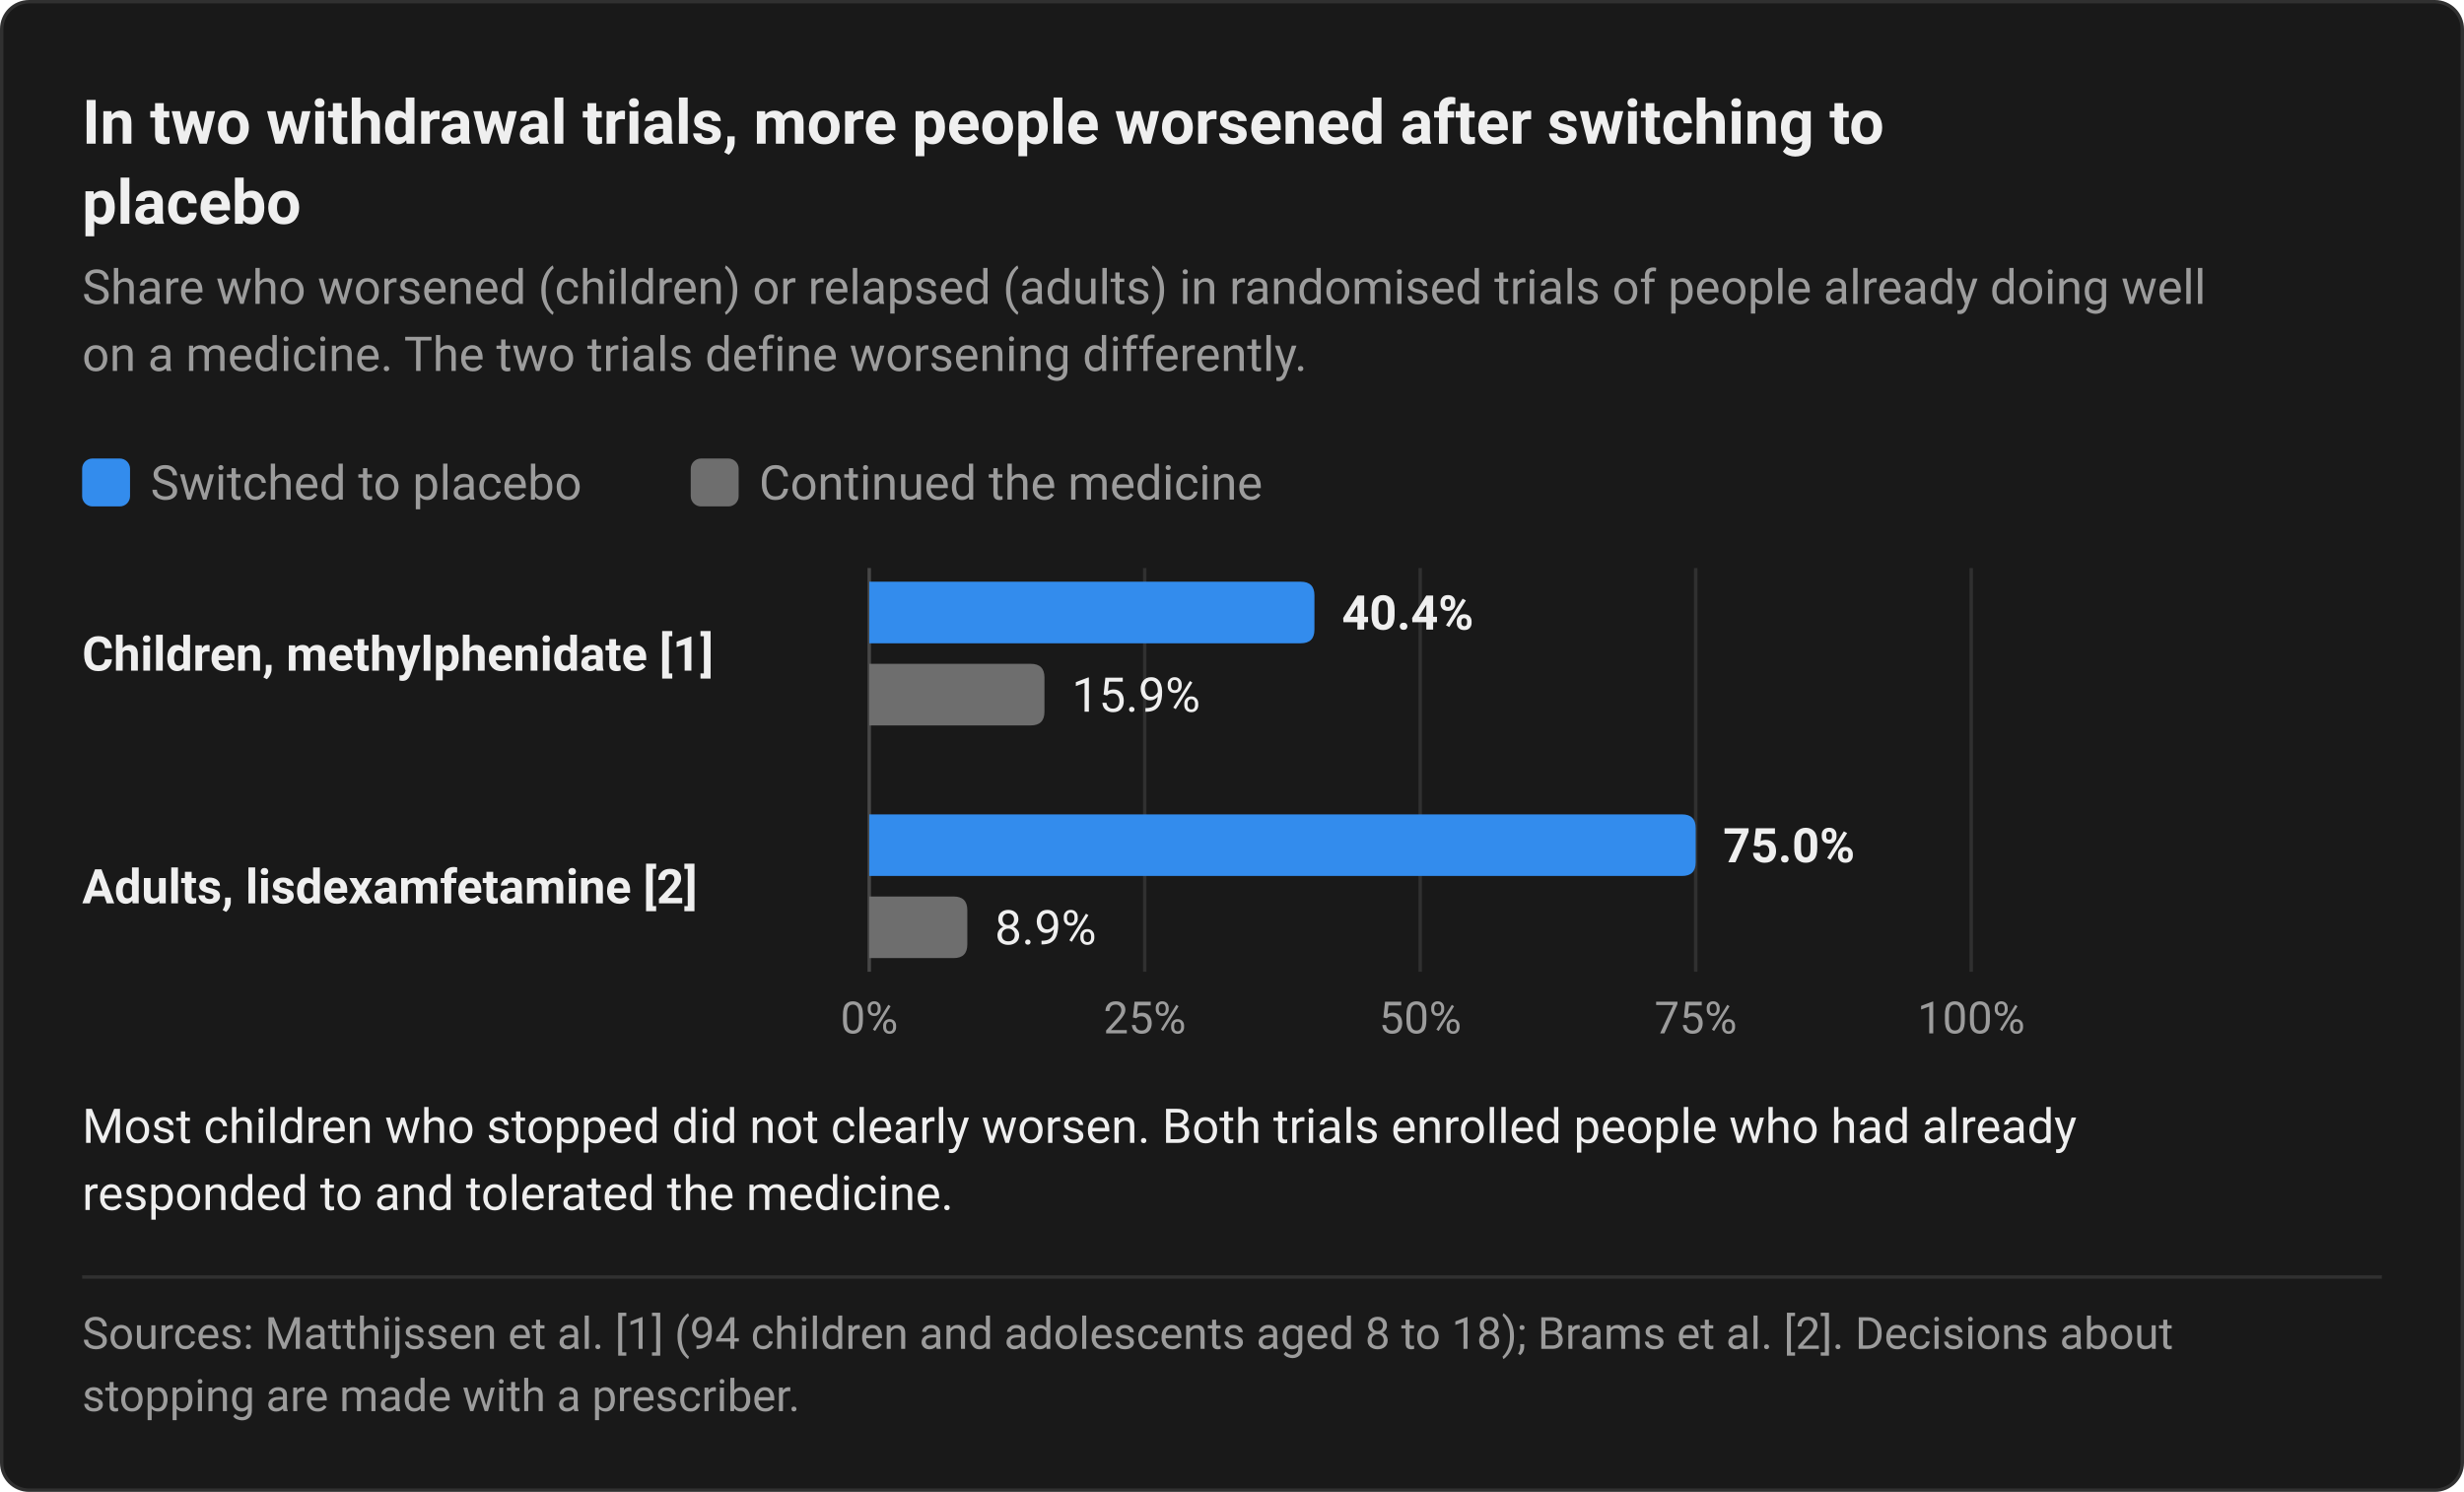
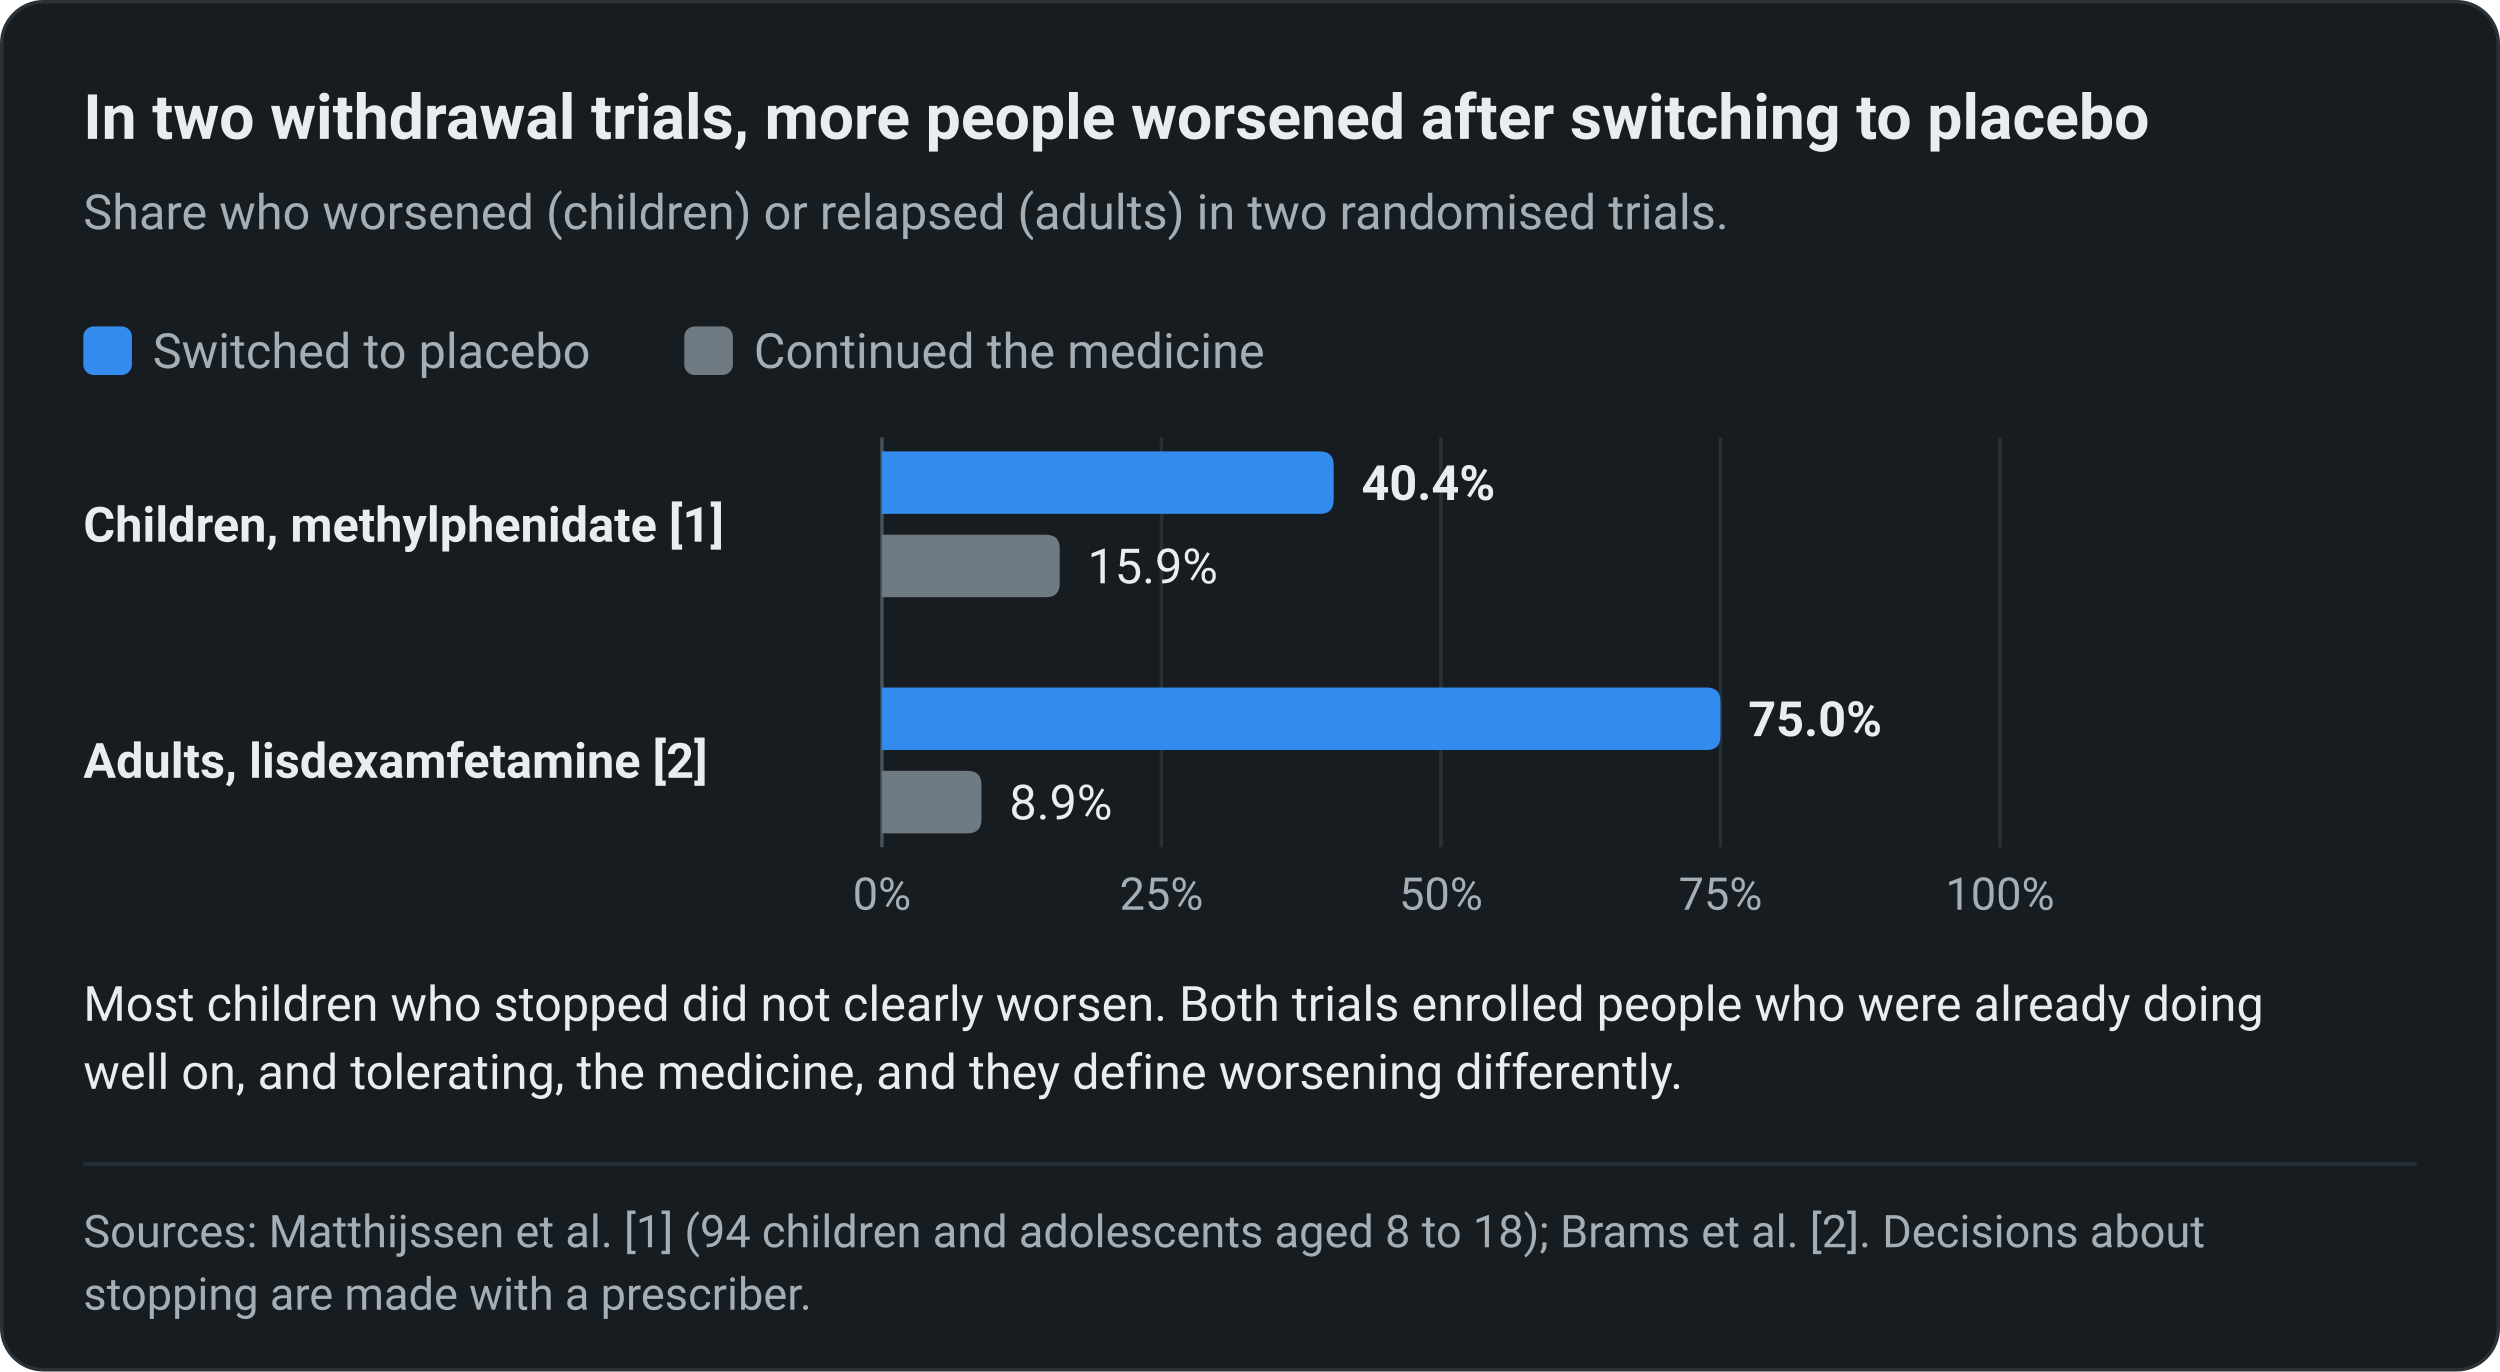
- <svg xmlns="http://www.w3.org/2000/svg" viewBox="0 0 720 436" width="720" height="436" role="img" aria-labelledby="title desc" font-family="system-ui, -apple-system, &quot;Segoe UI&quot;, Roboto, sans-serif">
-   <rect x="0.5" y="0.5" width="719" height="435" rx="8" fill="#191919" stroke="#303030" stroke-width="1" />
-   <text x="24.0" y="42.0" font-size="18" font-weight="650" fill="#efefef" text-anchor="start">In two withdrawal trials, more people worsened after switching to</text>
-   <text x="24.0" y="65.4" font-size="18" font-weight="650" fill="#efefef" text-anchor="start">placebo</text>
-   <text x="24.0" y="88.8" font-size="14" font-weight="400" fill="#9c9c9c" text-anchor="start">Share who worsened (children) or relapsed (adults) in randomised trials of people already doing well</text>
-   <text x="24.0" y="108.4" font-size="14" font-weight="400" fill="#9c9c9c" text-anchor="start">on a medicine. The two trials define worsening differently.</text>
-   <rect x="24" y="134.0" width="14" height="14" rx="3" fill="#338ced" />
-   <text x="44.0" y="146.0" font-size="14" font-weight="400" fill="#9c9c9c" text-anchor="start">Switched to placebo</text>
-   <rect x="201.84" y="134.0" width="14" height="14" rx="3" fill="#6e6e6e" />
-   <text x="221.8" y="146.0" font-size="14" font-weight="400" fill="#9c9c9c" text-anchor="start">Continued the medicine</text>
-   <line x1="254.0" x2="254.0" y1="166.0" y2="284.0" stroke="#474747" stroke-width="1" />
-   <text x="254.0" y="302.0" font-size="13" font-weight="400" fill="#9c9c9c" text-anchor="middle">0%</text>
-   <line x1="334.5" x2="334.5" y1="166.0" y2="284.0" stroke="#303030" stroke-width="1" />
-   <text x="334.5" y="302.0" font-size="13" font-weight="400" fill="#9c9c9c" text-anchor="middle">25%</text>
-   <line x1="415.0" x2="415.0" y1="166.0" y2="284.0" stroke="#303030" stroke-width="1" />
-   <text x="415.0" y="302.0" font-size="13" font-weight="400" fill="#9c9c9c" text-anchor="middle">50%</text>
-   <line x1="495.5" x2="495.5" y1="166.0" y2="284.0" stroke="#303030" stroke-width="1" />
-   <text x="495.5" y="302.0" font-size="13" font-weight="400" fill="#9c9c9c" text-anchor="middle">75%</text>
-   <line x1="576.0" x2="576.0" y1="166.0" y2="284.0" stroke="#303030" stroke-width="1" />
-   <text x="576.0" y="302.0" font-size="13" font-weight="400" fill="#9c9c9c" text-anchor="middle">100%</text>
-   <text x="24.0" y="196.0" font-size="14" font-weight="600" fill="#efefef" text-anchor="start">Children, methylphenidate [1]</text>
-   <path d="M254.00,170.00 H380.09 Q384.09,170.00 384.09,174.00 V184.00 Q384.09,188.00 380.09,188.00 H254.00 Z" fill="#338ced" />
-   <text x="392.1" y="184.0" font-size="14" font-weight="600" fill="#efefef" text-anchor="start">40.4% </text>
-   <path d="M254.00,194.00 H301.20 Q305.20,194.00 305.20,198.00 V208.00 Q305.20,212.00 301.20,212.00 H254.00 Z" fill="#6e6e6e" />
-   <text x="313.2" y="208.0" font-size="14" font-weight="400" fill="#efefef" text-anchor="start">15.9% </text>
-   <text x="24.0" y="264.0" font-size="14" font-weight="600" fill="#efefef" text-anchor="start">Adults, lisdexamfetamine [2]</text>
-   <path d="M254.00,238.00 H491.50 Q495.50,238.00 495.50,242.00 V252.00 Q495.50,256.00 491.50,256.00 H254.00 Z" fill="#338ced" />
-   <text x="503.5" y="252.0" font-size="14" font-weight="600" fill="#efefef" text-anchor="start">75.0% </text>
-   <path d="M254.00,262.00 H278.66 Q282.66,262.00 282.66,266.00 V276.00 Q282.66,280.00 278.66,280.00 H254.00 Z" fill="#6e6e6e" />
-   <text x="290.7" y="276.0" font-size="14" font-weight="400" fill="#efefef" text-anchor="start">8.9% </text>
-   <text x="24.0" y="334.0" font-size="14" font-weight="400" fill="#efefef" text-anchor="start">Most children who stopped did not clearly worsen. Both trials enrolled people who had already</text>
-   <text x="24.0" y="353.6" font-size="14" font-weight="400" fill="#efefef" text-anchor="start">responded to and tolerated the medicine.</text>
-   <line x1="24" x2="696" y1="373.2" y2="373.2" stroke="#303030" stroke-width="1" />
-   <text x="24.0" y="394.2" font-size="13" font-weight="400" fill="#9c9c9c" text-anchor="start">Sources: Matthijssen et al. [1] (94 children and adolescents aged 8 to 18); Brams et al. [2]. Decisions about</text>
-   <text x="24.0" y="412.4" font-size="13" font-weight="400" fill="#9c9c9c" text-anchor="start">stopping are made with a prescriber.</text>
+ <svg xmlns="http://www.w3.org/2000/svg" viewBox="0 0 720 395" width="720" height="395" role="img" aria-labelledby="t d" font-family="system-ui, -apple-system, &quot;Segoe UI&quot;, Roboto, sans-serif">
+   <rect x="0.5" y="0.5" width="719" height="394" rx="12" fill="#171c20" stroke="#2a3238" stroke-width="1" />
+   <text x="24.0" y="40.0" font-size="18" font-weight="600" fill="#e8edf0" text-anchor="start">In two withdrawal trials, more people worsened after switching to placebo</text>
+   <text x="24.0" y="66.0" font-size="14" font-weight="400" fill="#a3aeb7" text-anchor="start">Share who worsened (children) or relapsed (adults) in two randomised trials.</text>
+   <rect x="24" y="94" width="14" height="14" rx="3" fill="#338ced" />
+   <text x="44.0" y="106.0" font-size="14" font-weight="400" fill="#a3aeb7" text-anchor="start">Switched to placebo</text>
+   <rect x="197.08" y="94" width="14" height="14" rx="3" fill="#6f7a83" />
+   <text x="217.1" y="106.0" font-size="14" font-weight="400" fill="#a3aeb7" text-anchor="start">Continued the medicine</text>
+   <line x1="254.0" x2="254.0" y1="126.0" y2="244.0" stroke="#46515a" stroke-width="1" />
+   <text x="254.0" y="262.0" font-size="13" font-weight="400" fill="#a3aeb7" text-anchor="middle">0%</text>
+   <line x1="334.5" x2="334.5" y1="126.0" y2="244.0" stroke="#283037" stroke-width="1" />
+   <text x="334.5" y="262.0" font-size="13" font-weight="400" fill="#a3aeb7" text-anchor="middle">25%</text>
+   <line x1="415.0" x2="415.0" y1="126.0" y2="244.0" stroke="#283037" stroke-width="1" />
+   <text x="415.0" y="262.0" font-size="13" font-weight="400" fill="#a3aeb7" text-anchor="middle">50%</text>
+   <line x1="495.5" x2="495.5" y1="126.0" y2="244.0" stroke="#283037" stroke-width="1" />
+   <text x="495.5" y="262.0" font-size="13" font-weight="400" fill="#a3aeb7" text-anchor="middle">75%</text>
+   <line x1="576.0" x2="576.0" y1="126.0" y2="244.0" stroke="#283037" stroke-width="1" />
+   <text x="576.0" y="262.0" font-size="13" font-weight="400" fill="#a3aeb7" text-anchor="middle">100%</text>
+   <text x="24.0" y="156.0" font-size="14" font-weight="600" fill="#e8edf0" text-anchor="start">Children, methylphenidate [1]</text>
+   <path d="M254.00,130.00 H380.09 Q384.09,130.00 384.09,134.00 V144.00 Q384.09,148.00 380.09,148.00 H254.00 Z" fill="#338ced" />
+   <text x="392.1" y="144.0" font-size="14" font-weight="600" fill="#e8edf0" text-anchor="start">40.4% </text>
+   <path d="M254.00,154.00 H301.20 Q305.20,154.00 305.20,158.00 V168.00 Q305.20,172.00 301.20,172.00 H254.00 Z" fill="#6f7a83" />
+   <text x="313.2" y="168.0" font-size="14" font-weight="400" fill="#e8edf0" text-anchor="start">15.9% </text>
+   <text x="24.0" y="224.0" font-size="14" font-weight="600" fill="#e8edf0" text-anchor="start">Adults, lisdexamfetamine [2]</text>
+   <path d="M254.00,198.00 H491.50 Q495.50,198.00 495.50,202.00 V212.00 Q495.50,216.00 491.50,216.00 H254.00 Z" fill="#338ced" />
+   <text x="503.5" y="212.0" font-size="14" font-weight="600" fill="#e8edf0" text-anchor="start">75.0% </text>
+   <path d="M254.00,222.00 H278.66 Q282.66,222.00 282.66,226.00 V236.00 Q282.66,240.00 278.66,240.00 H254.00 Z" fill="#6f7a83" />
+   <text x="290.7" y="236.0" font-size="14" font-weight="400" fill="#e8edf0" text-anchor="start">8.9% </text>
+   <text x="24.0" y="294.0" font-size="14" font-weight="400" fill="#e8edf0" text-anchor="start">Most children who stopped did not clearly worsen. Both trials enrolled people who were already doing</text>
+   <text x="24.0" y="313.6" font-size="14" font-weight="400" fill="#e8edf0" text-anchor="start">well on, and tolerating, the medicine, and they define worsening differently.</text>
+   <line x1="24" x2="696" y1="335.2" y2="335.2" stroke="#283037" stroke-width="1" />
+   <text x="24.0" y="359.2" font-size="13" font-weight="400" fill="#a3aeb7" text-anchor="start">Sources: Matthijssen et al. [1] (94 children and adolescents aged 8 to 18); Brams et al. [2]. Decisions about</text>
+   <text x="24.0" y="377.2" font-size="13" font-weight="400" fill="#a3aeb7" text-anchor="start">stopping are made with a prescriber.</text>
</svg>
